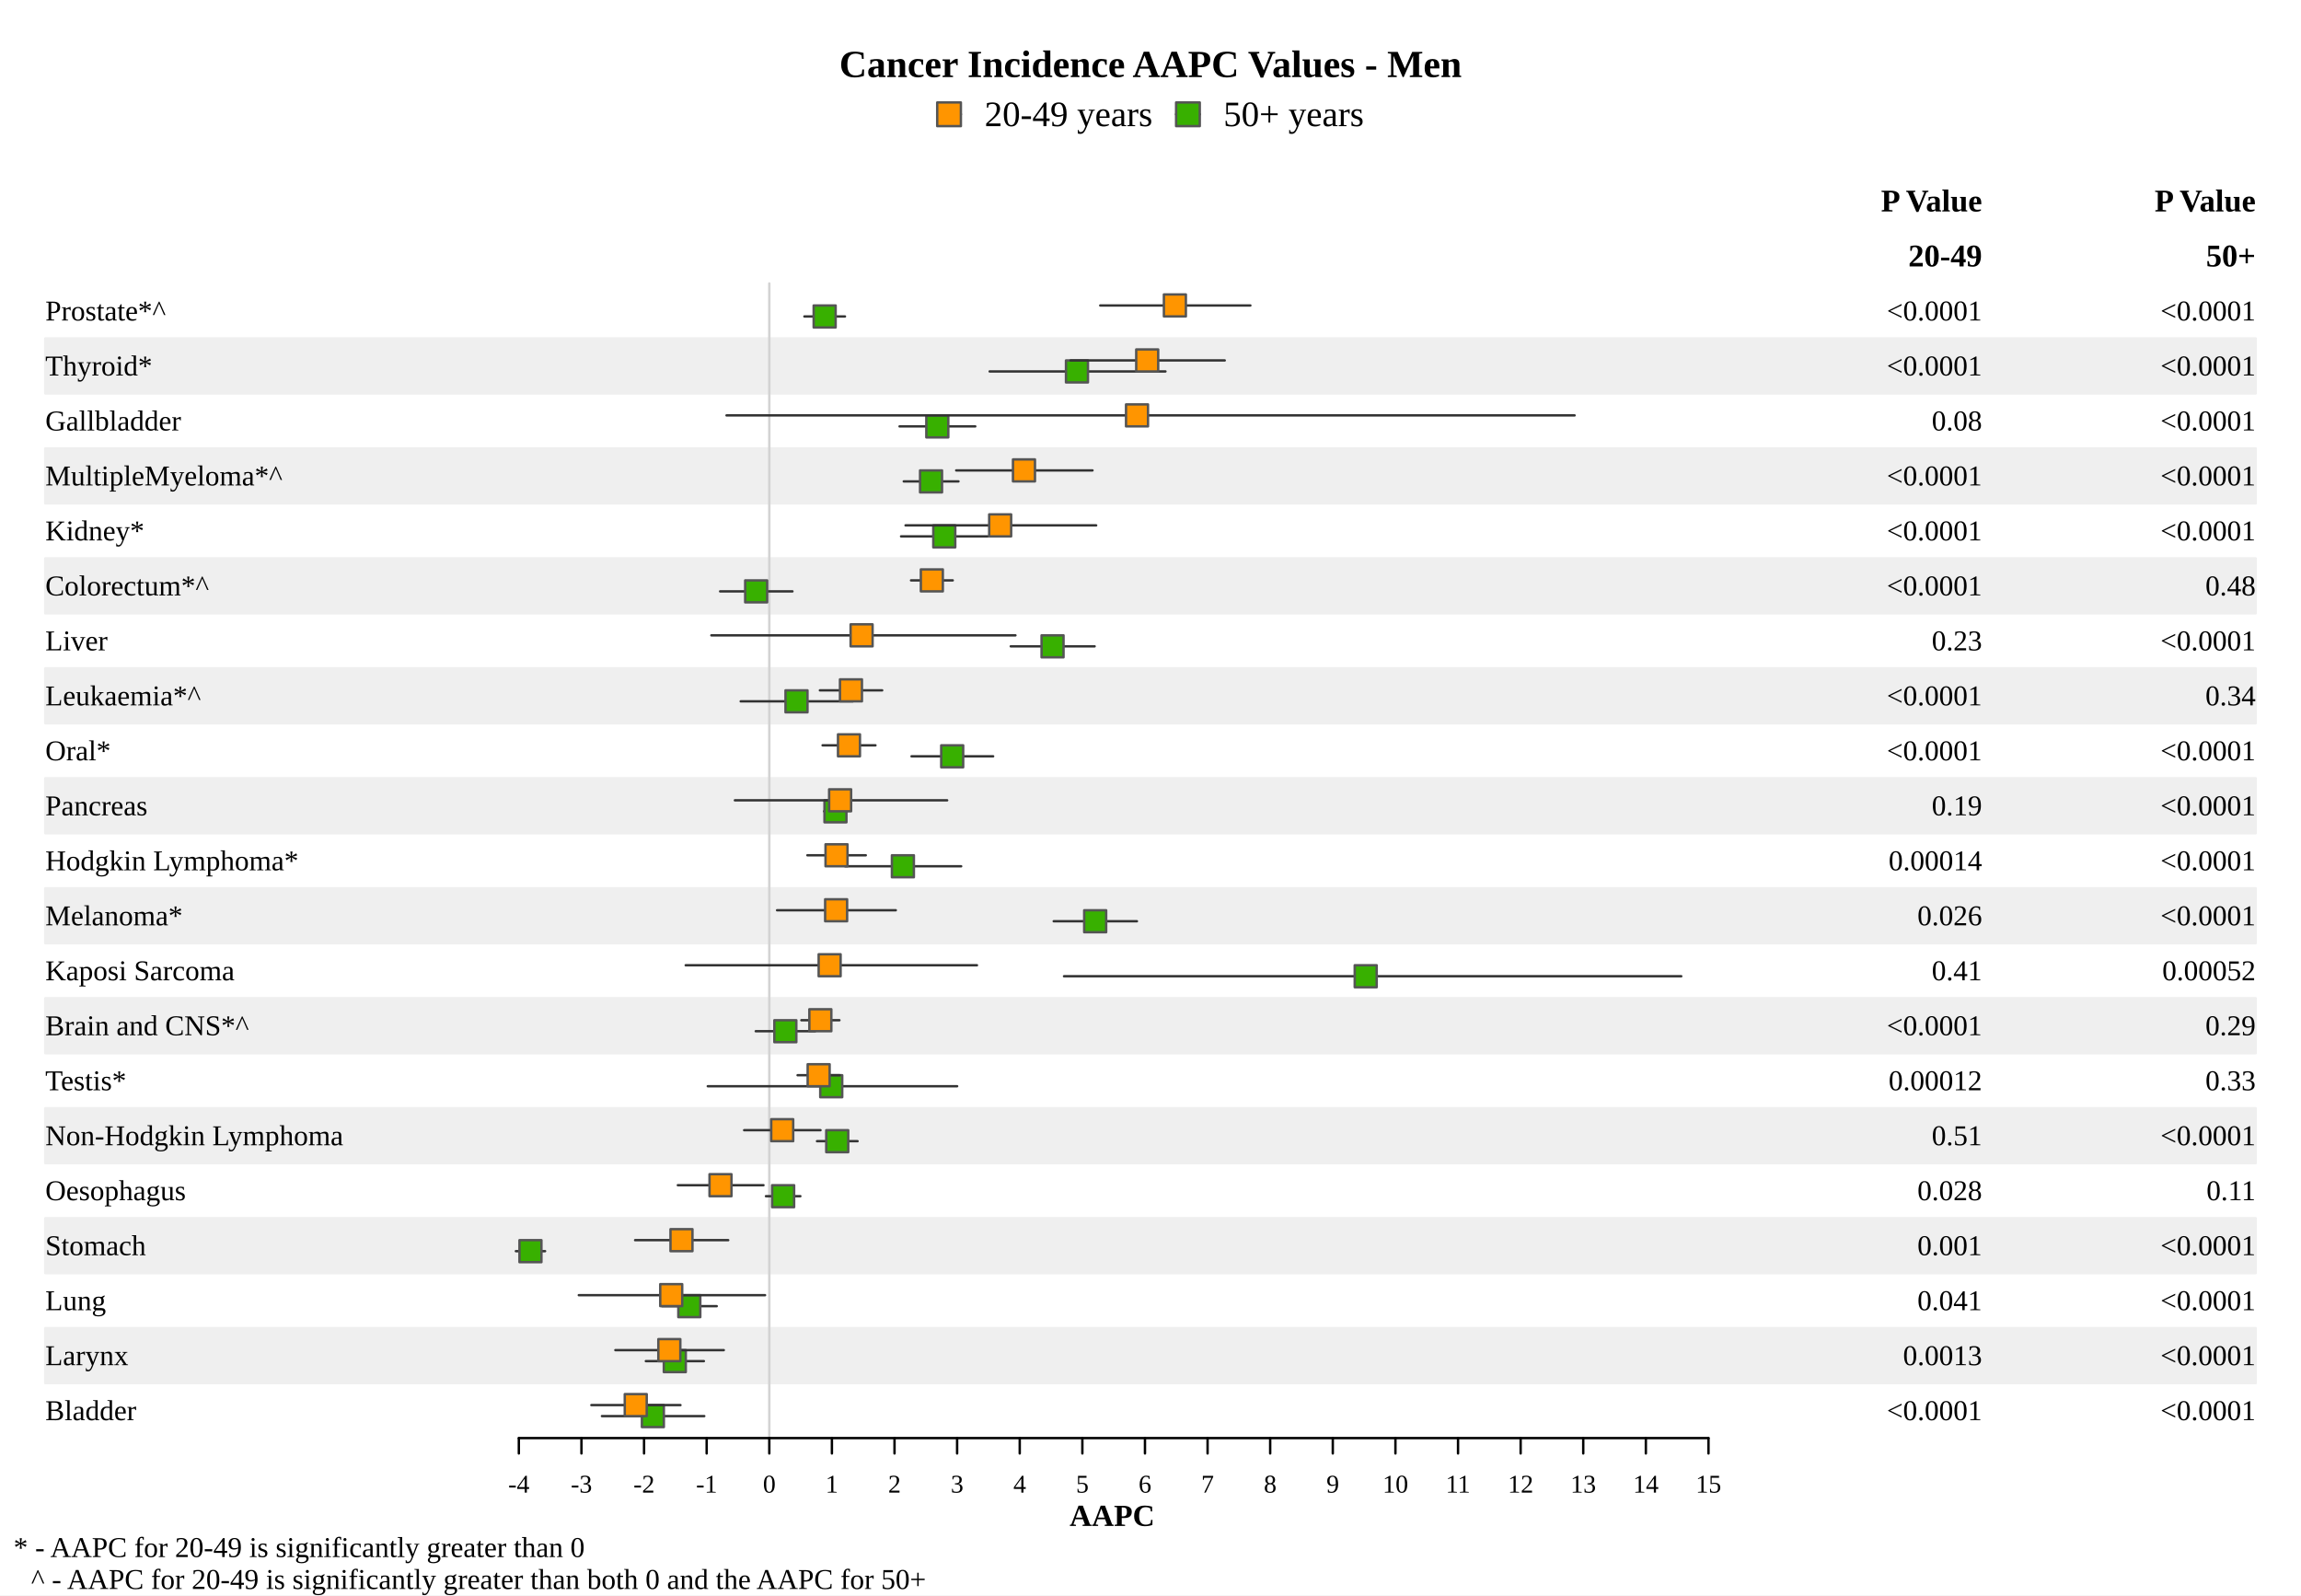
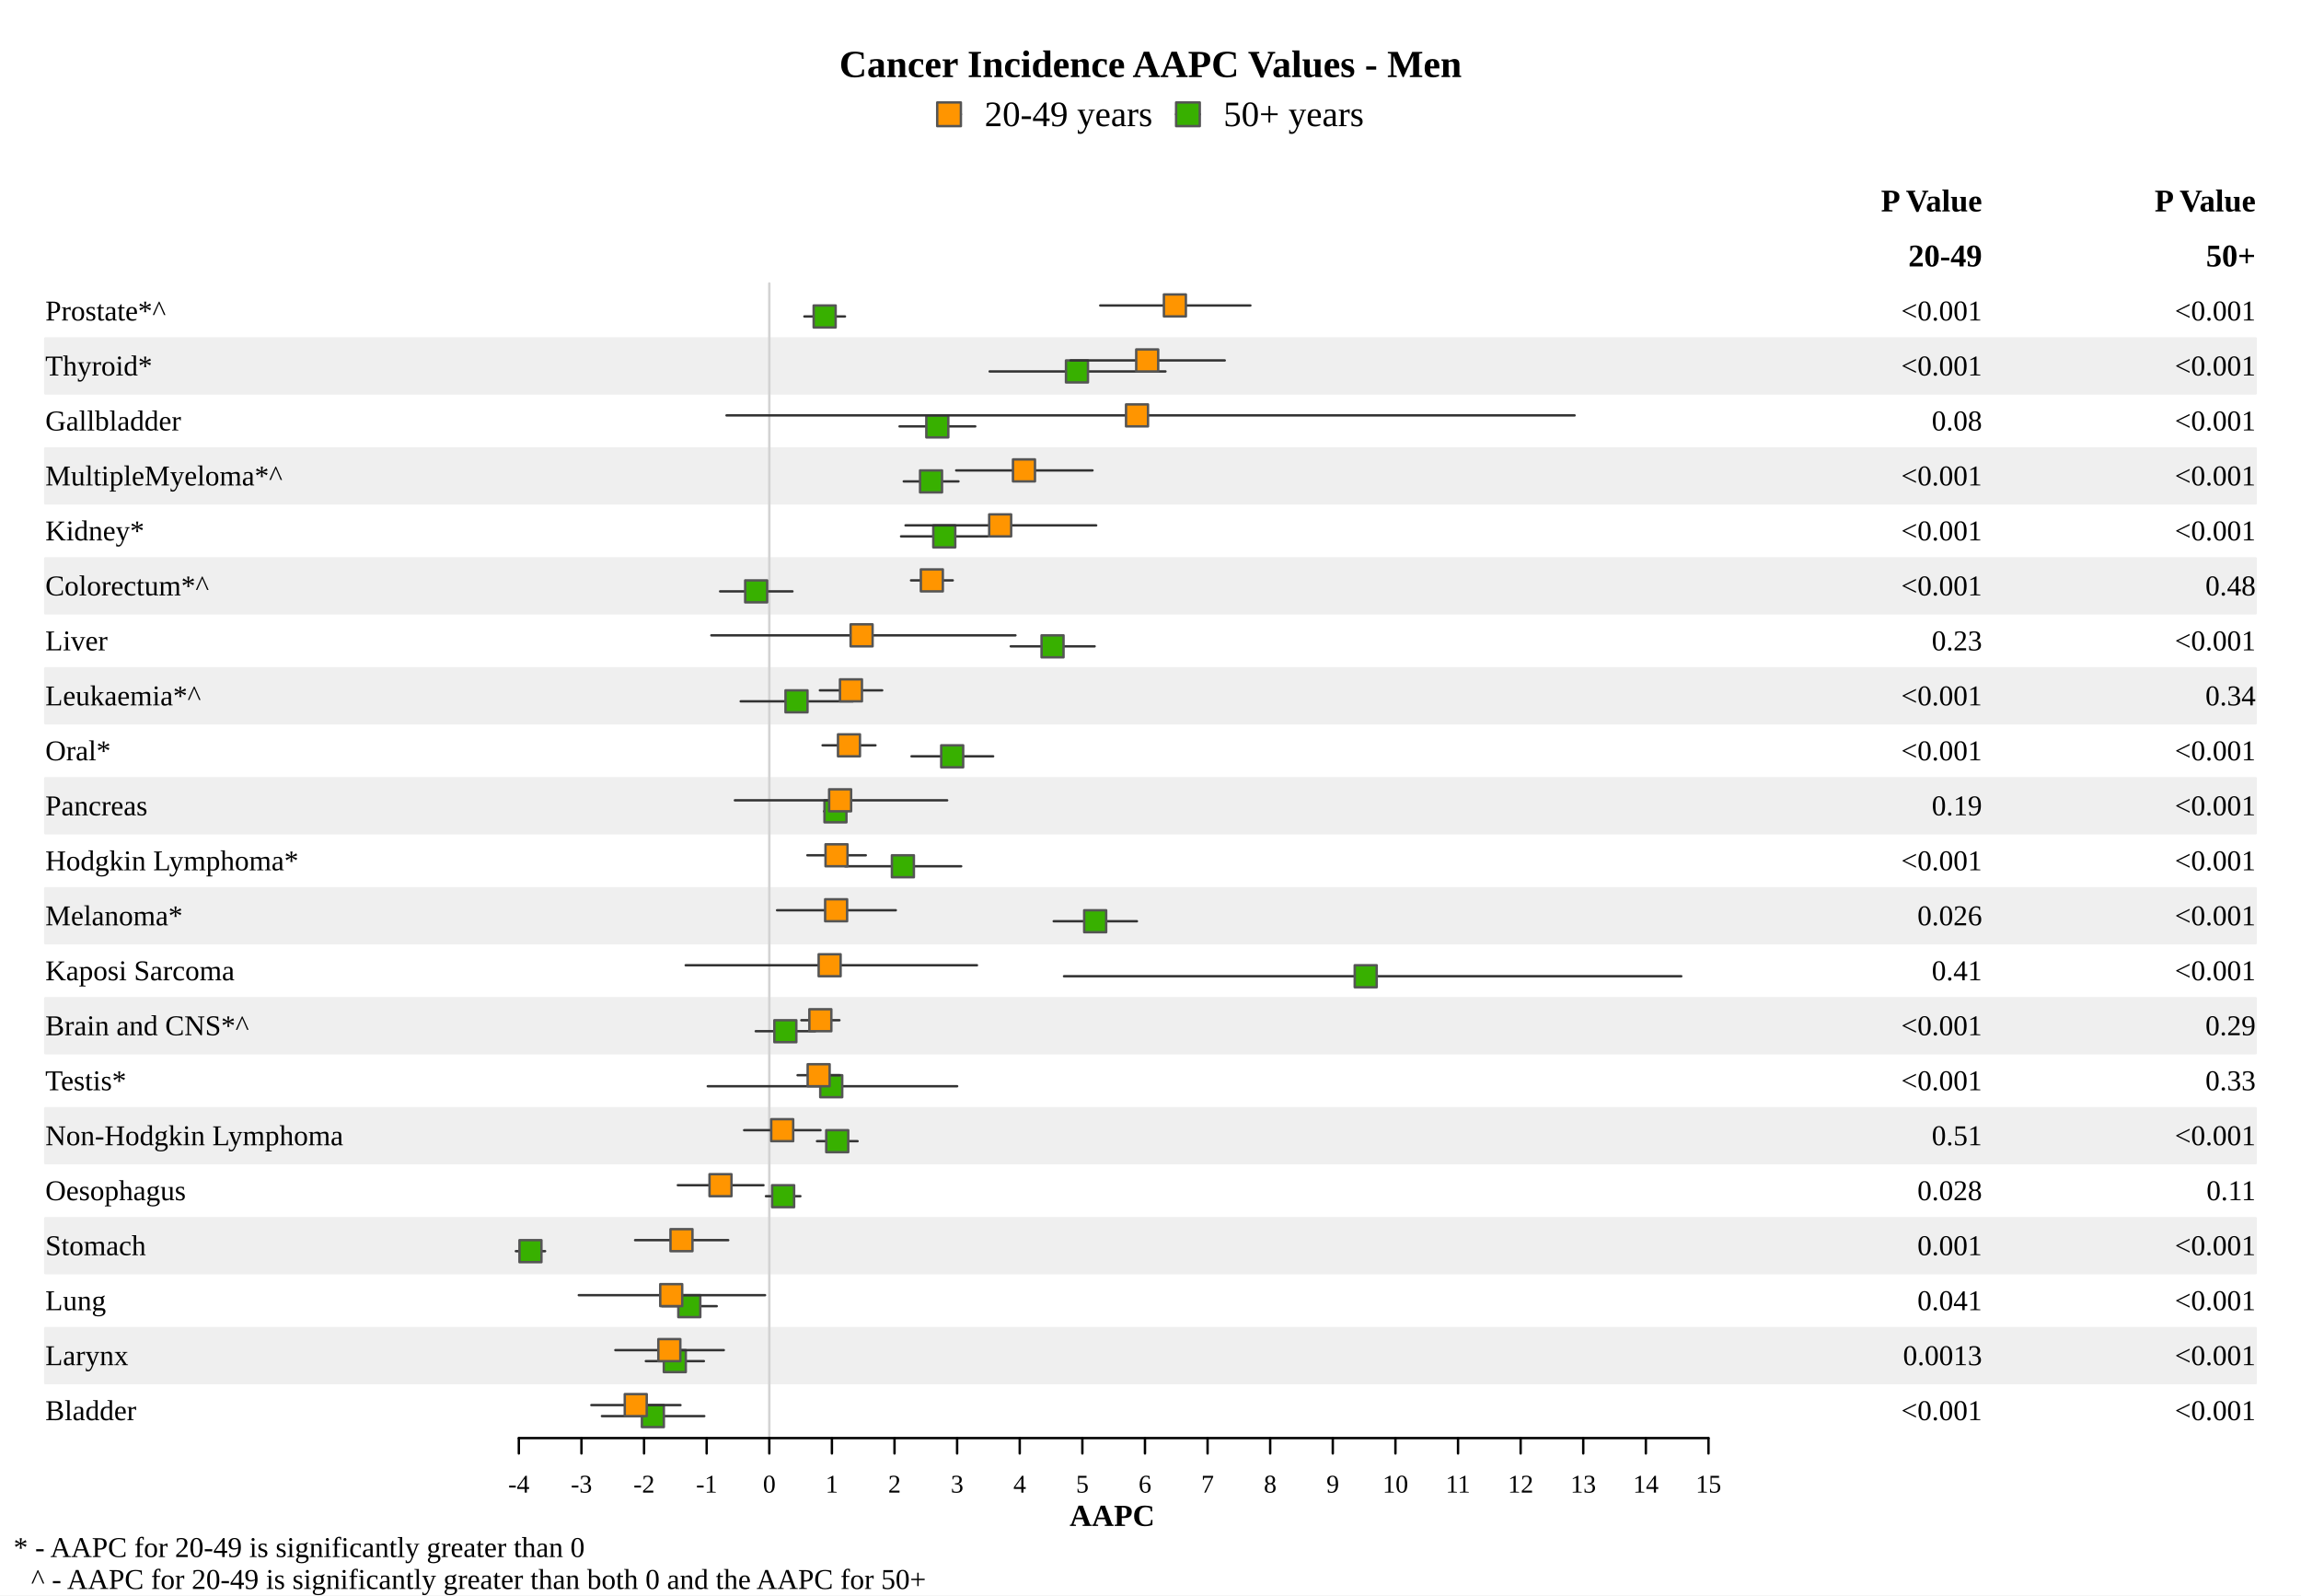
<svg xmlns="http://www.w3.org/2000/svg" class="svglite" width="720.00pt" height="499.20pt" viewBox="0 0 720.00 499.20">
  <defs>
    <style type="text/css">
    .svglite line, .svglite polyline, .svglite polygon, .svglite path, .svglite rect, .svglite circle {
      fill: none;
      stroke: #000000;
      stroke-linecap: round;
      stroke-linejoin: round;
      stroke-miterlimit: 10.00;
    }
    .svglite text {
      white-space: pre;
    }
  </style>
  </defs>
  <rect width="100%" height="100%" style="stroke: none; fill: #FFFFFF;" />
  <defs>
    <clipPath id="cpMC4wMHw3MjAuMDB8MC4wMHw0OTkuMjA=">
      <rect x="0.00" y="0.00" width="720.00" height="499.20" />
    </clipPath>
  </defs>
  <g clip-path="url(#cpMC4wMHw3MjAuMDB8MC4wMHw0OTkuMjA=)">
    <text x="360.00" y="24.11" text-anchor="middle" style="font-size: 12.00px; font-weight: bold; font-family: &quot;Times New Roman&quot;;" textLength="194.83px" lengthAdjust="spacingAndGlyphs">Cancer Incidence AAPC Values - Men</text>
    <polyline points="293.26,35.76 300.67,35.76 " style="stroke-width: 0.75; stroke: #333333;" />
    <rect x="293.26" y="32.06" width="7.41" height="7.41" style="stroke-width: 0.75; stroke: #555555; fill: #FF9500;" />
    <text x="308.08" y="39.47" style="font-size: 11.20px; font-family: &quot;Times New Roman&quot;;" textLength="52.52px" lengthAdjust="spacingAndGlyphs">20-49 years</text>
    <polyline points="368.01,35.76 375.42,35.76 " style="stroke-width: 0.75; stroke: #333333;" />
    <rect x="368.01" y="32.06" width="7.41" height="7.41" style="stroke-width: 0.75; stroke: #555555; fill: #38B000;" />
    <text x="382.83" y="39.47" style="font-size: 11.20px; font-family: &quot;Times New Roman&quot;;" textLength="43.91px" lengthAdjust="spacingAndGlyphs">50+ years</text>
    <rect x="14.17" y="105.90" width="691.65" height="17.20" style="stroke-width: 0.75; stroke: #EFEFEF; fill: #EFEFEF;" />
    <rect x="14.17" y="140.31" width="691.65" height="17.20" style="stroke-width: 0.75; stroke: #EFEFEF; fill: #EFEFEF;" />
    <rect x="14.17" y="174.72" width="691.65" height="17.20" style="stroke-width: 0.75; stroke: #EFEFEF; fill: #EFEFEF;" />
    <rect x="14.17" y="209.12" width="691.65" height="17.20" style="stroke-width: 0.75; stroke: #EFEFEF; fill: #EFEFEF;" />
    <rect x="14.17" y="243.53" width="691.65" height="17.20" style="stroke-width: 0.75; stroke: #EFEFEF; fill: #EFEFEF;" />
    <rect x="14.17" y="277.94" width="691.65" height="17.20" style="stroke-width: 0.75; stroke: #EFEFEF; fill: #EFEFEF;" />
    <rect x="14.17" y="312.35" width="691.65" height="17.20" style="stroke-width: 0.75; stroke: #EFEFEF; fill: #EFEFEF;" />
    <rect x="14.17" y="346.76" width="691.65" height="17.20" style="stroke-width: 0.75; stroke: #EFEFEF; fill: #EFEFEF;" />
    <rect x="14.17" y="381.17" width="691.65" height="17.20" style="stroke-width: 0.75; stroke: #EFEFEF; fill: #EFEFEF;" />
    <rect x="14.17" y="415.58" width="691.65" height="17.20" style="stroke-width: 0.75; stroke: #EFEFEF; fill: #EFEFEF;" />
    <text x="14.17" y="100.28" style="font-size: 9.00px; font-family: &quot;Times New Roman&quot;;" textLength="37.71px" lengthAdjust="spacingAndGlyphs">Prostate*^</text>
    <text x="14.17" y="117.48" style="font-size: 9.00px; font-family: &quot;Times New Roman&quot;;" textLength="33.49px" lengthAdjust="spacingAndGlyphs">Thyroid*</text>
    <text x="14.17" y="134.69" style="font-size: 9.00px; font-family: &quot;Times New Roman&quot;;" textLength="42.48px" lengthAdjust="spacingAndGlyphs">Gallbladder</text>
    <text x="14.17" y="151.89" style="font-size: 9.00px; font-family: &quot;Times New Roman&quot;;" textLength="74.20px" lengthAdjust="spacingAndGlyphs">MultipleMyeloma*^</text>
    <text x="14.17" y="169.09" style="font-size: 9.00px; font-family: &quot;Times New Roman&quot;;" textLength="31.00px" lengthAdjust="spacingAndGlyphs">Kidney*</text>
    <text x="14.17" y="186.30" style="font-size: 9.00px; font-family: &quot;Times New Roman&quot;;" textLength="51.21px" lengthAdjust="spacingAndGlyphs">Colorectum*^</text>
    <text x="14.17" y="203.50" style="font-size: 9.00px; font-family: &quot;Times New Roman&quot;;" textLength="19.49px" lengthAdjust="spacingAndGlyphs">Liver</text>
    <text x="14.17" y="220.71" style="font-size: 9.00px; font-family: &quot;Times New Roman&quot;;" textLength="48.71px" lengthAdjust="spacingAndGlyphs">Leukaemia*^</text>
    <text x="14.17" y="237.91" style="font-size: 9.00px; font-family: &quot;Times New Roman&quot;;" textLength="20.49px" lengthAdjust="spacingAndGlyphs">Oral*</text>
    <text x="14.17" y="255.12" style="font-size: 9.00px; font-family: &quot;Times New Roman&quot;;" textLength="31.98px" lengthAdjust="spacingAndGlyphs">Pancreas</text>
    <text x="14.17" y="272.32" style="font-size: 9.00px; font-family: &quot;Times New Roman&quot;;" textLength="79.25px" lengthAdjust="spacingAndGlyphs">Hodgkin Lymphoma*</text>
    <text x="14.17" y="289.53" style="font-size: 9.00px; font-family: &quot;Times New Roman&quot;;" textLength="42.98px" lengthAdjust="spacingAndGlyphs">Melanoma*</text>
    <text x="14.17" y="306.73" style="font-size: 9.00px; font-family: &quot;Times New Roman&quot;;" textLength="59.23px" lengthAdjust="spacingAndGlyphs">Kaposi Sarcoma</text>
    <text x="14.17" y="323.93" style="font-size: 9.00px; font-family: &quot;Times New Roman&quot;;" textLength="63.73px" lengthAdjust="spacingAndGlyphs">Brain and CNS*^</text>
    <text x="14.17" y="341.14" style="font-size: 9.00px; font-family: &quot;Times New Roman&quot;;" textLength="25.37px" lengthAdjust="spacingAndGlyphs">Testis*</text>
    <text x="14.17" y="358.34" style="font-size: 9.00px; font-family: &quot;Times New Roman&quot;;" textLength="93.25px" lengthAdjust="spacingAndGlyphs">Non-Hodgkin Lymphoma</text>
    <text x="14.17" y="375.55" style="font-size: 9.00px; font-family: &quot;Times New Roman&quot;;" textLength="43.99px" lengthAdjust="spacingAndGlyphs">Oesophagus</text>
    <text x="14.17" y="392.75" style="font-size: 9.00px; font-family: &quot;Times New Roman&quot;;" textLength="31.49px" lengthAdjust="spacingAndGlyphs">Stomach</text>
    <text x="14.17" y="409.96" style="font-size: 9.00px; font-family: &quot;Times New Roman&quot;;" textLength="19.00px" lengthAdjust="spacingAndGlyphs">Lung</text>
    <text x="14.17" y="427.16" style="font-size: 9.00px; font-family: &quot;Times New Roman&quot;;" textLength="25.99px" lengthAdjust="spacingAndGlyphs">Larynx</text>
    <text x="14.17" y="444.37" style="font-size: 9.00px; font-family: &quot;Times New Roman&quot;;" textLength="28.49px" lengthAdjust="spacingAndGlyphs">Bladder</text>
    <text x="620.21" y="66.16" text-anchor="end" style="font-size: 9.90px; font-weight: bold; font-family: &quot;Times New Roman&quot;;" textLength="31.62px" lengthAdjust="spacingAndGlyphs">P Value</text>
    <text x="620.21" y="83.37" text-anchor="end" style="font-size: 9.90px; font-weight: bold; font-family: &quot;Times New Roman&quot;;" textLength="23.08px" lengthAdjust="spacingAndGlyphs">20-49</text>
-     <text x="620.21" y="100.28" text-anchor="end" style="font-size: 9.00px; font-family: &quot;Times New Roman&quot;;" textLength="29.83px" lengthAdjust="spacingAndGlyphs">&lt;0.0001</text>
-     <text x="620.21" y="117.48" text-anchor="end" style="font-size: 9.00px; font-family: &quot;Times New Roman&quot;;" textLength="29.83px" lengthAdjust="spacingAndGlyphs">&lt;0.0001</text>
+     <text x="620.21" y="100.28" text-anchor="end" style="font-size: 9.00px; font-family: &quot;Times New Roman&quot;;" textLength="25.33px" lengthAdjust="spacingAndGlyphs">&lt;0.001</text>
+     <text x="620.21" y="117.48" text-anchor="end" style="font-size: 9.00px; font-family: &quot;Times New Roman&quot;;" textLength="25.33px" lengthAdjust="spacingAndGlyphs">&lt;0.001</text>
    <text x="620.21" y="134.69" text-anchor="end" style="font-size: 9.00px; font-family: &quot;Times New Roman&quot;;" textLength="15.75px" lengthAdjust="spacingAndGlyphs">0.08</text>
-     <text x="620.21" y="151.89" text-anchor="end" style="font-size: 9.00px; font-family: &quot;Times New Roman&quot;;" textLength="29.83px" lengthAdjust="spacingAndGlyphs">&lt;0.0001</text>
-     <text x="620.21" y="169.09" text-anchor="end" style="font-size: 9.00px; font-family: &quot;Times New Roman&quot;;" textLength="29.83px" lengthAdjust="spacingAndGlyphs">&lt;0.0001</text>
-     <text x="620.21" y="186.30" text-anchor="end" style="font-size: 9.00px; font-family: &quot;Times New Roman&quot;;" textLength="29.83px" lengthAdjust="spacingAndGlyphs">&lt;0.0001</text>
+     <text x="620.21" y="151.89" text-anchor="end" style="font-size: 9.00px; font-family: &quot;Times New Roman&quot;;" textLength="25.33px" lengthAdjust="spacingAndGlyphs">&lt;0.001</text>
+     <text x="620.21" y="169.09" text-anchor="end" style="font-size: 9.00px; font-family: &quot;Times New Roman&quot;;" textLength="25.33px" lengthAdjust="spacingAndGlyphs">&lt;0.001</text>
+     <text x="620.21" y="186.30" text-anchor="end" style="font-size: 9.00px; font-family: &quot;Times New Roman&quot;;" textLength="25.33px" lengthAdjust="spacingAndGlyphs">&lt;0.001</text>
    <text x="620.21" y="203.50" text-anchor="end" style="font-size: 9.00px; font-family: &quot;Times New Roman&quot;;" textLength="15.75px" lengthAdjust="spacingAndGlyphs">0.23</text>
-     <text x="620.21" y="220.71" text-anchor="end" style="font-size: 9.00px; font-family: &quot;Times New Roman&quot;;" textLength="29.83px" lengthAdjust="spacingAndGlyphs">&lt;0.0001</text>
-     <text x="620.21" y="237.91" text-anchor="end" style="font-size: 9.00px; font-family: &quot;Times New Roman&quot;;" textLength="29.83px" lengthAdjust="spacingAndGlyphs">&lt;0.0001</text>
+     <text x="620.21" y="220.71" text-anchor="end" style="font-size: 9.00px; font-family: &quot;Times New Roman&quot;;" textLength="25.33px" lengthAdjust="spacingAndGlyphs">&lt;0.001</text>
+     <text x="620.21" y="237.91" text-anchor="end" style="font-size: 9.00px; font-family: &quot;Times New Roman&quot;;" textLength="25.33px" lengthAdjust="spacingAndGlyphs">&lt;0.001</text>
    <text x="620.21" y="255.12" text-anchor="end" style="font-size: 9.00px; font-family: &quot;Times New Roman&quot;;" textLength="15.75px" lengthAdjust="spacingAndGlyphs">0.19</text>
-     <text x="620.21" y="272.32" text-anchor="end" style="font-size: 9.00px; font-family: &quot;Times New Roman&quot;;" textLength="29.25px" lengthAdjust="spacingAndGlyphs">0.00014</text>
+     <text x="620.21" y="272.32" text-anchor="end" style="font-size: 9.00px; font-family: &quot;Times New Roman&quot;;" textLength="25.33px" lengthAdjust="spacingAndGlyphs">&lt;0.001</text>
    <text x="620.21" y="289.53" text-anchor="end" style="font-size: 9.00px; font-family: &quot;Times New Roman&quot;;" textLength="20.25px" lengthAdjust="spacingAndGlyphs">0.026</text>
    <text x="620.21" y="306.73" text-anchor="end" style="font-size: 9.00px; font-family: &quot;Times New Roman&quot;;" textLength="15.75px" lengthAdjust="spacingAndGlyphs">0.41</text>
-     <text x="620.21" y="323.93" text-anchor="end" style="font-size: 9.00px; font-family: &quot;Times New Roman&quot;;" textLength="29.83px" lengthAdjust="spacingAndGlyphs">&lt;0.0001</text>
-     <text x="620.21" y="341.14" text-anchor="end" style="font-size: 9.00px; font-family: &quot;Times New Roman&quot;;" textLength="29.25px" lengthAdjust="spacingAndGlyphs">0.00012</text>
+     <text x="620.21" y="323.93" text-anchor="end" style="font-size: 9.00px; font-family: &quot;Times New Roman&quot;;" textLength="25.33px" lengthAdjust="spacingAndGlyphs">&lt;0.001</text>
+     <text x="620.21" y="341.14" text-anchor="end" style="font-size: 9.00px; font-family: &quot;Times New Roman&quot;;" textLength="25.33px" lengthAdjust="spacingAndGlyphs">&lt;0.001</text>
    <text x="620.21" y="358.34" text-anchor="end" style="font-size: 9.00px; font-family: &quot;Times New Roman&quot;;" textLength="15.75px" lengthAdjust="spacingAndGlyphs">0.51</text>
    <text x="620.21" y="375.55" text-anchor="end" style="font-size: 9.00px; font-family: &quot;Times New Roman&quot;;" textLength="20.25px" lengthAdjust="spacingAndGlyphs">0.028</text>
    <text x="620.21" y="392.75" text-anchor="end" style="font-size: 9.00px; font-family: &quot;Times New Roman&quot;;" textLength="20.25px" lengthAdjust="spacingAndGlyphs">0.001</text>
    <text x="620.21" y="409.96" text-anchor="end" style="font-size: 9.00px; font-family: &quot;Times New Roman&quot;;" textLength="20.25px" lengthAdjust="spacingAndGlyphs">0.041</text>
    <text x="620.21" y="427.16" text-anchor="end" style="font-size: 9.00px; font-family: &quot;Times New Roman&quot;;" textLength="24.75px" lengthAdjust="spacingAndGlyphs">0.0013</text>
-     <text x="620.21" y="444.37" text-anchor="end" style="font-size: 9.00px; font-family: &quot;Times New Roman&quot;;" textLength="29.83px" lengthAdjust="spacingAndGlyphs">&lt;0.0001</text>
+     <text x="620.21" y="444.37" text-anchor="end" style="font-size: 9.00px; font-family: &quot;Times New Roman&quot;;" textLength="25.33px" lengthAdjust="spacingAndGlyphs">&lt;0.001</text>
    <text x="705.83" y="66.16" text-anchor="end" style="font-size: 9.90px; font-weight: bold; font-family: &quot;Times New Roman&quot;;" textLength="31.62px" lengthAdjust="spacingAndGlyphs">P Value</text>
    <text x="705.83" y="83.37" text-anchor="end" style="font-size: 9.90px; font-weight: bold; font-family: &quot;Times New Roman&quot;;" textLength="15.53px" lengthAdjust="spacingAndGlyphs">50+</text>
-     <text x="705.83" y="100.28" text-anchor="end" style="font-size: 9.00px; font-family: &quot;Times New Roman&quot;;" textLength="29.83px" lengthAdjust="spacingAndGlyphs">&lt;0.0001</text>
-     <text x="705.83" y="117.48" text-anchor="end" style="font-size: 9.00px; font-family: &quot;Times New Roman&quot;;" textLength="29.83px" lengthAdjust="spacingAndGlyphs">&lt;0.0001</text>
-     <text x="705.83" y="134.69" text-anchor="end" style="font-size: 9.00px; font-family: &quot;Times New Roman&quot;;" textLength="29.83px" lengthAdjust="spacingAndGlyphs">&lt;0.0001</text>
-     <text x="705.83" y="151.89" text-anchor="end" style="font-size: 9.00px; font-family: &quot;Times New Roman&quot;;" textLength="29.83px" lengthAdjust="spacingAndGlyphs">&lt;0.0001</text>
-     <text x="705.83" y="169.09" text-anchor="end" style="font-size: 9.00px; font-family: &quot;Times New Roman&quot;;" textLength="29.83px" lengthAdjust="spacingAndGlyphs">&lt;0.0001</text>
+     <text x="705.83" y="100.28" text-anchor="end" style="font-size: 9.00px; font-family: &quot;Times New Roman&quot;;" textLength="25.33px" lengthAdjust="spacingAndGlyphs">&lt;0.001</text>
+     <text x="705.83" y="117.48" text-anchor="end" style="font-size: 9.00px; font-family: &quot;Times New Roman&quot;;" textLength="25.33px" lengthAdjust="spacingAndGlyphs">&lt;0.001</text>
+     <text x="705.83" y="134.69" text-anchor="end" style="font-size: 9.00px; font-family: &quot;Times New Roman&quot;;" textLength="25.33px" lengthAdjust="spacingAndGlyphs">&lt;0.001</text>
+     <text x="705.83" y="151.89" text-anchor="end" style="font-size: 9.00px; font-family: &quot;Times New Roman&quot;;" textLength="25.33px" lengthAdjust="spacingAndGlyphs">&lt;0.001</text>
+     <text x="705.83" y="169.09" text-anchor="end" style="font-size: 9.00px; font-family: &quot;Times New Roman&quot;;" textLength="25.33px" lengthAdjust="spacingAndGlyphs">&lt;0.001</text>
    <text x="705.83" y="186.30" text-anchor="end" style="font-size: 9.00px; font-family: &quot;Times New Roman&quot;;" textLength="15.75px" lengthAdjust="spacingAndGlyphs">0.48</text>
-     <text x="705.83" y="203.50" text-anchor="end" style="font-size: 9.00px; font-family: &quot;Times New Roman&quot;;" textLength="29.83px" lengthAdjust="spacingAndGlyphs">&lt;0.0001</text>
+     <text x="705.83" y="203.50" text-anchor="end" style="font-size: 9.00px; font-family: &quot;Times New Roman&quot;;" textLength="25.33px" lengthAdjust="spacingAndGlyphs">&lt;0.001</text>
    <text x="705.83" y="220.71" text-anchor="end" style="font-size: 9.00px; font-family: &quot;Times New Roman&quot;;" textLength="15.75px" lengthAdjust="spacingAndGlyphs">0.34</text>
-     <text x="705.83" y="237.91" text-anchor="end" style="font-size: 9.00px; font-family: &quot;Times New Roman&quot;;" textLength="29.83px" lengthAdjust="spacingAndGlyphs">&lt;0.0001</text>
-     <text x="705.83" y="255.12" text-anchor="end" style="font-size: 9.00px; font-family: &quot;Times New Roman&quot;;" textLength="29.83px" lengthAdjust="spacingAndGlyphs">&lt;0.0001</text>
-     <text x="705.83" y="272.32" text-anchor="end" style="font-size: 9.00px; font-family: &quot;Times New Roman&quot;;" textLength="29.83px" lengthAdjust="spacingAndGlyphs">&lt;0.0001</text>
-     <text x="705.83" y="289.53" text-anchor="end" style="font-size: 9.00px; font-family: &quot;Times New Roman&quot;;" textLength="29.83px" lengthAdjust="spacingAndGlyphs">&lt;0.0001</text>
-     <text x="705.83" y="306.73" text-anchor="end" style="font-size: 9.00px; font-family: &quot;Times New Roman&quot;;" textLength="29.25px" lengthAdjust="spacingAndGlyphs">0.00052</text>
+     <text x="705.83" y="237.91" text-anchor="end" style="font-size: 9.00px; font-family: &quot;Times New Roman&quot;;" textLength="25.33px" lengthAdjust="spacingAndGlyphs">&lt;0.001</text>
+     <text x="705.83" y="255.12" text-anchor="end" style="font-size: 9.00px; font-family: &quot;Times New Roman&quot;;" textLength="25.33px" lengthAdjust="spacingAndGlyphs">&lt;0.001</text>
+     <text x="705.83" y="272.32" text-anchor="end" style="font-size: 9.00px; font-family: &quot;Times New Roman&quot;;" textLength="25.33px" lengthAdjust="spacingAndGlyphs">&lt;0.001</text>
+     <text x="705.83" y="289.53" text-anchor="end" style="font-size: 9.00px; font-family: &quot;Times New Roman&quot;;" textLength="25.33px" lengthAdjust="spacingAndGlyphs">&lt;0.001</text>
+     <text x="705.83" y="306.73" text-anchor="end" style="font-size: 9.00px; font-family: &quot;Times New Roman&quot;;" textLength="25.33px" lengthAdjust="spacingAndGlyphs">&lt;0.001</text>
    <text x="705.83" y="323.93" text-anchor="end" style="font-size: 9.00px; font-family: &quot;Times New Roman&quot;;" textLength="15.75px" lengthAdjust="spacingAndGlyphs">0.29</text>
    <text x="705.83" y="341.14" text-anchor="end" style="font-size: 9.00px; font-family: &quot;Times New Roman&quot;;" textLength="15.75px" lengthAdjust="spacingAndGlyphs">0.33</text>
-     <text x="705.83" y="358.34" text-anchor="end" style="font-size: 9.00px; font-family: &quot;Times New Roman&quot;;" textLength="29.83px" lengthAdjust="spacingAndGlyphs">&lt;0.0001</text>
+     <text x="705.83" y="358.34" text-anchor="end" style="font-size: 9.00px; font-family: &quot;Times New Roman&quot;;" textLength="25.33px" lengthAdjust="spacingAndGlyphs">&lt;0.001</text>
    <text x="705.83" y="375.55" text-anchor="end" style="font-size: 9.00px; font-family: &quot;Times New Roman&quot;;" textLength="15.42px" lengthAdjust="spacingAndGlyphs">0.11</text>
-     <text x="705.83" y="392.75" text-anchor="end" style="font-size: 9.00px; font-family: &quot;Times New Roman&quot;;" textLength="29.83px" lengthAdjust="spacingAndGlyphs">&lt;0.0001</text>
-     <text x="705.83" y="409.96" text-anchor="end" style="font-size: 9.00px; font-family: &quot;Times New Roman&quot;;" textLength="29.83px" lengthAdjust="spacingAndGlyphs">&lt;0.0001</text>
-     <text x="705.83" y="427.16" text-anchor="end" style="font-size: 9.00px; font-family: &quot;Times New Roman&quot;;" textLength="29.83px" lengthAdjust="spacingAndGlyphs">&lt;0.0001</text>
-     <text x="705.83" y="444.37" text-anchor="end" style="font-size: 9.00px; font-family: &quot;Times New Roman&quot;;" textLength="29.83px" lengthAdjust="spacingAndGlyphs">&lt;0.0001</text>
+     <text x="705.83" y="392.75" text-anchor="end" style="font-size: 9.00px; font-family: &quot;Times New Roman&quot;;" textLength="25.33px" lengthAdjust="spacingAndGlyphs">&lt;0.001</text>
+     <text x="705.83" y="409.96" text-anchor="end" style="font-size: 9.00px; font-family: &quot;Times New Roman&quot;;" textLength="25.33px" lengthAdjust="spacingAndGlyphs">&lt;0.001</text>
+     <text x="705.83" y="427.16" text-anchor="end" style="font-size: 9.00px; font-family: &quot;Times New Roman&quot;;" textLength="25.33px" lengthAdjust="spacingAndGlyphs">&lt;0.001</text>
+     <text x="705.83" y="444.37" text-anchor="end" style="font-size: 9.00px; font-family: &quot;Times New Roman&quot;;" textLength="25.33px" lengthAdjust="spacingAndGlyphs">&lt;0.001</text>
    <polyline points="240.72,449.99 240.72,88.69 " style="stroke-width: 0.75; stroke: #D3D3D3;" />
    <polyline points="162.35,449.99 534.60,449.99 " style="stroke-width: 0.75;" />
    <line x1="162.35" y1="449.99" x2="162.35" y2="454.79" style="stroke-width: 0.75;" />
    <line x1="181.94" y1="449.99" x2="181.94" y2="454.79" style="stroke-width: 0.75;" />
    <line x1="201.53" y1="449.99" x2="201.53" y2="454.79" style="stroke-width: 0.75;" />
    <line x1="221.12" y1="449.99" x2="221.12" y2="454.79" style="stroke-width: 0.75;" />
    <line x1="240.72" y1="449.99" x2="240.72" y2="454.79" style="stroke-width: 0.75;" />
    <line x1="260.31" y1="449.99" x2="260.31" y2="454.79" style="stroke-width: 0.75;" />
    <line x1="279.90" y1="449.99" x2="279.90" y2="454.79" style="stroke-width: 0.75;" />
    <line x1="299.49" y1="449.99" x2="299.49" y2="454.79" style="stroke-width: 0.75;" />
    <line x1="319.08" y1="449.99" x2="319.08" y2="454.79" style="stroke-width: 0.75;" />
    <line x1="338.68" y1="449.99" x2="338.68" y2="454.79" style="stroke-width: 0.75;" />
    <line x1="358.27" y1="449.99" x2="358.27" y2="454.79" style="stroke-width: 0.75;" />
    <line x1="377.86" y1="449.99" x2="377.86" y2="454.79" style="stroke-width: 0.75;" />
    <line x1="397.45" y1="449.99" x2="397.45" y2="454.79" style="stroke-width: 0.75;" />
    <line x1="417.04" y1="449.99" x2="417.04" y2="454.79" style="stroke-width: 0.75;" />
    <line x1="436.64" y1="449.99" x2="436.64" y2="454.79" style="stroke-width: 0.75;" />
    <line x1="456.23" y1="449.99" x2="456.23" y2="454.79" style="stroke-width: 0.75;" />
    <line x1="475.82" y1="449.99" x2="475.82" y2="454.79" style="stroke-width: 0.75;" />
    <line x1="495.41" y1="449.99" x2="495.41" y2="454.79" style="stroke-width: 0.75;" />
    <line x1="515.00" y1="449.99" x2="515.00" y2="454.79" style="stroke-width: 0.75;" />
    <line x1="534.60" y1="449.99" x2="534.60" y2="454.79" style="stroke-width: 0.75;" />
    <text x="162.35" y="467.04" text-anchor="middle" style="font-size: 8.00px; font-family: &quot;Times New Roman&quot;;" textLength="6.67px" lengthAdjust="spacingAndGlyphs">-4</text>
    <text x="181.94" y="467.04" text-anchor="middle" style="font-size: 8.00px; font-family: &quot;Times New Roman&quot;;" textLength="6.67px" lengthAdjust="spacingAndGlyphs">-3</text>
    <text x="201.53" y="467.04" text-anchor="middle" style="font-size: 8.00px; font-family: &quot;Times New Roman&quot;;" textLength="6.67px" lengthAdjust="spacingAndGlyphs">-2</text>
    <text x="221.12" y="467.04" text-anchor="middle" style="font-size: 8.00px; font-family: &quot;Times New Roman&quot;;" textLength="6.67px" lengthAdjust="spacingAndGlyphs">-1</text>
    <text x="240.72" y="467.04" text-anchor="middle" style="font-size: 8.00px; font-family: &quot;Times New Roman&quot;;" textLength="4.00px" lengthAdjust="spacingAndGlyphs">0</text>
    <text x="260.31" y="467.04" text-anchor="middle" style="font-size: 8.00px; font-family: &quot;Times New Roman&quot;;" textLength="4.00px" lengthAdjust="spacingAndGlyphs">1</text>
    <text x="279.90" y="467.04" text-anchor="middle" style="font-size: 8.00px; font-family: &quot;Times New Roman&quot;;" textLength="4.00px" lengthAdjust="spacingAndGlyphs">2</text>
    <text x="299.49" y="467.04" text-anchor="middle" style="font-size: 8.00px; font-family: &quot;Times New Roman&quot;;" textLength="4.00px" lengthAdjust="spacingAndGlyphs">3</text>
    <text x="319.08" y="467.04" text-anchor="middle" style="font-size: 8.00px; font-family: &quot;Times New Roman&quot;;" textLength="4.00px" lengthAdjust="spacingAndGlyphs">4</text>
    <text x="338.68" y="467.04" text-anchor="middle" style="font-size: 8.00px; font-family: &quot;Times New Roman&quot;;" textLength="4.00px" lengthAdjust="spacingAndGlyphs">5</text>
    <text x="358.27" y="467.04" text-anchor="middle" style="font-size: 8.00px; font-family: &quot;Times New Roman&quot;;" textLength="4.00px" lengthAdjust="spacingAndGlyphs">6</text>
    <text x="377.86" y="467.04" text-anchor="middle" style="font-size: 8.00px; font-family: &quot;Times New Roman&quot;;" textLength="4.00px" lengthAdjust="spacingAndGlyphs">7</text>
    <text x="397.45" y="467.04" text-anchor="middle" style="font-size: 8.00px; font-family: &quot;Times New Roman&quot;;" textLength="4.00px" lengthAdjust="spacingAndGlyphs">8</text>
    <text x="417.04" y="467.04" text-anchor="middle" style="font-size: 8.00px; font-family: &quot;Times New Roman&quot;;" textLength="4.00px" lengthAdjust="spacingAndGlyphs">9</text>
    <text x="436.64" y="467.04" text-anchor="middle" style="font-size: 8.00px; font-family: &quot;Times New Roman&quot;;" textLength="8.01px" lengthAdjust="spacingAndGlyphs">10</text>
    <text x="456.23" y="467.04" text-anchor="middle" style="font-size: 8.00px; font-family: &quot;Times New Roman&quot;;" textLength="7.71px" lengthAdjust="spacingAndGlyphs">11</text>
    <text x="475.82" y="467.04" text-anchor="middle" style="font-size: 8.00px; font-family: &quot;Times New Roman&quot;;" textLength="8.01px" lengthAdjust="spacingAndGlyphs">12</text>
    <text x="495.41" y="467.04" text-anchor="middle" style="font-size: 8.00px; font-family: &quot;Times New Roman&quot;;" textLength="8.01px" lengthAdjust="spacingAndGlyphs">13</text>
    <text x="515.00" y="467.04" text-anchor="middle" style="font-size: 8.00px; font-family: &quot;Times New Roman&quot;;" textLength="8.01px" lengthAdjust="spacingAndGlyphs">14</text>
    <text x="534.60" y="467.04" text-anchor="middle" style="font-size: 8.00px; font-family: &quot;Times New Roman&quot;;" textLength="8.01px" lengthAdjust="spacingAndGlyphs">15</text>
    <text x="348.01" y="477.46" text-anchor="middle" style="font-size: 9.60px; font-weight: bold; font-family: &quot;Times New Roman&quot;;" textLength="26.64px" lengthAdjust="spacingAndGlyphs">AAPC</text>
    <polyline points="251.70,99.02 264.40,99.02 " style="stroke-width: 0.75; stroke: #333333;" />
    <rect x="254.60" y="95.58" width="6.88" height="6.88" style="stroke-width: 0.75; stroke: #555555; fill: #38B000;" />
    <polyline points="344.27,95.58 391.25,95.58 " style="stroke-width: 0.75; stroke: #333333;" />
    <rect x="364.19" y="92.13" width="6.88" height="6.88" style="stroke-width: 0.75; stroke: #555555; fill: #FF9500;" />
    <polyline points="309.67,116.22 364.68,116.22 " style="stroke-width: 0.75; stroke: #333333;" />
    <rect x="333.55" y="112.78" width="6.88" height="6.88" style="stroke-width: 0.75; stroke: #555555; fill: #38B000;" />
    <polyline points="334.99,112.78 383.23,112.78 " style="stroke-width: 0.75; stroke: #333333;" />
    <rect x="355.53" y="109.34" width="6.88" height="6.88" style="stroke-width: 0.75; stroke: #555555; fill: #FF9500;" />
    <polyline points="281.48,133.42 305.17,133.42 " style="stroke-width: 0.75; stroke: #333333;" />
    <rect x="289.85" y="129.98" width="6.88" height="6.88" style="stroke-width: 0.75; stroke: #555555; fill: #38B000;" />
    <polyline points="227.33,129.98 492.70,129.98 " style="stroke-width: 0.75; stroke: #333333;" />
    <rect x="352.34" y="126.54" width="6.88" height="6.88" style="stroke-width: 0.75; stroke: #555555; fill: #FF9500;" />
    <polyline points="282.79,150.63 299.91,150.63 " style="stroke-width: 0.75; stroke: #333333;" />
    <rect x="287.89" y="147.19" width="6.88" height="6.88" style="stroke-width: 0.75; stroke: #555555; fill: #38B000;" />
    <polyline points="299.20,147.19 341.85,147.19 " style="stroke-width: 0.75; stroke: #333333;" />
    <rect x="316.97" y="143.75" width="6.88" height="6.88" style="stroke-width: 0.75; stroke: #555555; fill: #FF9500;" />
    <polyline points="281.95,167.83 309.09,167.83 " style="stroke-width: 0.75; stroke: #333333;" />
    <rect x="292.03" y="164.39" width="6.88" height="6.88" style="stroke-width: 0.75; stroke: #555555; fill: #38B000;" />
    <polyline points="283.35,164.39 343.00,164.39 " style="stroke-width: 0.75; stroke: #333333;" />
    <rect x="309.52" y="160.95" width="6.88" height="6.88" style="stroke-width: 0.75; stroke: #555555; fill: #FF9500;" />
    <polyline points="225.33,185.04 247.96,185.04 " style="stroke-width: 0.75; stroke: #333333;" />
    <rect x="233.17" y="181.60" width="6.88" height="6.88" style="stroke-width: 0.75; stroke: #555555; fill: #38B000;" />
    <polyline points="285.07,181.60 298.12,181.60 " style="stroke-width: 0.75; stroke: #333333;" />
    <rect x="288.14" y="178.16" width="6.88" height="6.88" style="stroke-width: 0.75; stroke: #555555; fill: #FF9500;" />
    <polyline points="316.27,202.24 342.52,202.24 " style="stroke-width: 0.75; stroke: #333333;" />
    <rect x="325.91" y="198.80" width="6.88" height="6.88" style="stroke-width: 0.75; stroke: #555555; fill: #38B000;" />
    <polyline points="222.59,198.80 317.74,198.80 " style="stroke-width: 0.75; stroke: #333333;" />
    <rect x="266.16" y="195.36" width="6.88" height="6.88" style="stroke-width: 0.75; stroke: #555555; fill: #FF9500;" />
    <polyline points="231.77,219.45 266.85,219.45 " style="stroke-width: 0.75; stroke: #333333;" />
    <rect x="245.79" y="216.01" width="6.88" height="6.88" style="stroke-width: 0.75; stroke: #555555; fill: #38B000;" />
    <polyline points="256.55,216.01 276.04,216.01 " style="stroke-width: 0.75; stroke: #333333;" />
    <rect x="262.83" y="212.57" width="6.88" height="6.88" style="stroke-width: 0.75; stroke: #555555; fill: #FF9500;" />
    <polyline points="285.22,236.65 310.76,236.65 " style="stroke-width: 0.75; stroke: #333333;" />
    <rect x="294.51" y="233.21" width="6.88" height="6.88" style="stroke-width: 0.75; stroke: #555555; fill: #38B000;" />
    <polyline points="257.39,233.21 273.94,233.21 " style="stroke-width: 0.75; stroke: #333333;" />
    <rect x="262.21" y="229.77" width="6.88" height="6.88" style="stroke-width: 0.75; stroke: #555555; fill: #FF9500;" />
    <polyline points="257.87,253.86 264.97,253.86 " style="stroke-width: 0.75; stroke: #333333;" />
    <rect x="257.98" y="250.42" width="6.88" height="6.88" style="stroke-width: 0.75; stroke: #555555; fill: #38B000;" />
    <polyline points="229.95,250.42 296.37,250.42 " style="stroke-width: 0.75; stroke: #333333;" />
    <rect x="259.44" y="246.97" width="6.88" height="6.88" style="stroke-width: 0.75; stroke: #555555; fill: #FF9500;" />
    <polyline points="264.45,271.06 300.76,271.06 " style="stroke-width: 0.75; stroke: #333333;" />
    <rect x="279.08" y="267.62" width="6.88" height="6.88" style="stroke-width: 0.75; stroke: #555555; fill: #38B000;" />
    <polyline points="252.64,267.62 270.91,267.62 " style="stroke-width: 0.75; stroke: #333333;" />
    <rect x="258.31" y="264.18" width="6.88" height="6.88" style="stroke-width: 0.75; stroke: #555555; fill: #FF9500;" />
    <polyline points="329.71,288.26 355.75,288.26 " style="stroke-width: 0.75; stroke: #333333;" />
    <rect x="339.25" y="284.82" width="6.88" height="6.88" style="stroke-width: 0.75; stroke: #555555; fill: #38B000;" />
    <polyline points="243.15,284.82 280.30,284.82 " style="stroke-width: 0.75; stroke: #333333;" />
    <rect x="258.19" y="281.38" width="6.88" height="6.88" style="stroke-width: 0.75; stroke: #555555; fill: #FF9500;" />
    <polyline points="332.94,305.47 526.08,305.47 " style="stroke-width: 0.75; stroke: #333333;" />
    <rect x="423.90" y="302.03" width="6.88" height="6.88" style="stroke-width: 0.75; stroke: #555555; fill: #38B000;" />
    <polyline points="214.56,302.03 305.70,302.03 " style="stroke-width: 0.75; stroke: #333333;" />
    <rect x="256.16" y="298.59" width="6.88" height="6.88" style="stroke-width: 0.75; stroke: #555555; fill: #FF9500;" />
    <polyline points="236.48,322.67 255.04,322.67 " style="stroke-width: 0.75; stroke: #333333;" />
    <rect x="242.30" y="319.23" width="6.88" height="6.88" style="stroke-width: 0.75; stroke: #555555; fill: #38B000;" />
    <polyline points="250.75,319.23 262.66,319.23 " style="stroke-width: 0.75; stroke: #333333;" />
    <rect x="253.25" y="315.79" width="6.88" height="6.88" style="stroke-width: 0.75; stroke: #555555; fill: #FF9500;" />
    <polyline points="221.47,339.88 299.50,339.88 " style="stroke-width: 0.75; stroke: #333333;" />
    <rect x="256.66" y="336.44" width="6.88" height="6.88" style="stroke-width: 0.75; stroke: #555555; fill: #38B000;" />
    <polyline points="249.57,336.44 262.77,336.44 " style="stroke-width: 0.75; stroke: #333333;" />
    <rect x="252.72" y="333.00" width="6.88" height="6.88" style="stroke-width: 0.75; stroke: #555555; fill: #FF9500;" />
    <polyline points="255.65,357.08 268.34,357.08 " style="stroke-width: 0.75; stroke: #333333;" />
    <rect x="258.54" y="353.64" width="6.88" height="6.88" style="stroke-width: 0.75; stroke: #555555; fill: #38B000;" />
    <polyline points="232.85,353.64 256.74,353.64 " style="stroke-width: 0.75; stroke: #333333;" />
    <rect x="241.32" y="350.20" width="6.88" height="6.88" style="stroke-width: 0.75; stroke: #555555; fill: #FF9500;" />
    <polyline points="239.67,374.29 250.44,374.29 " style="stroke-width: 0.75; stroke: #333333;" />
    <rect x="241.61" y="370.85" width="6.88" height="6.88" style="stroke-width: 0.75; stroke: #555555; fill: #38B000;" />
    <polyline points="212.10,370.85 238.90,370.85 " style="stroke-width: 0.75; stroke: #333333;" />
    <rect x="222.01" y="367.41" width="6.88" height="6.88" style="stroke-width: 0.75; stroke: #555555; fill: #FF9500;" />
    <polyline points="161.42,391.49 170.56,391.49 " style="stroke-width: 0.75; stroke: #333333;" />
    <rect x="162.54" y="388.05" width="6.88" height="6.88" style="stroke-width: 0.75; stroke: #555555; fill: #38B000;" />
    <polyline points="198.73,388.05 227.86,388.05 " style="stroke-width: 0.75; stroke: #333333;" />
    <rect x="209.80" y="384.61" width="6.88" height="6.88" style="stroke-width: 0.75; stroke: #555555; fill: #FF9500;" />
    <polyline points="207.14,408.70 224.27,408.70 " style="stroke-width: 0.75; stroke: #333333;" />
    <rect x="212.25" y="405.26" width="6.88" height="6.88" style="stroke-width: 0.75; stroke: #555555; fill: #38B000;" />
    <polyline points="181.11,405.26 239.39,405.26 " style="stroke-width: 0.75; stroke: #333333;" />
    <rect x="206.59" y="401.81" width="6.88" height="6.88" style="stroke-width: 0.75; stroke: #555555; fill: #FF9500;" />
    <polyline points="202.09,425.90 220.25,425.90 " style="stroke-width: 0.75; stroke: #333333;" />
    <rect x="207.71" y="422.46" width="6.88" height="6.88" style="stroke-width: 0.75; stroke: #555555; fill: #38B000;" />
    <polyline points="192.55,422.46 226.48,422.46 " style="stroke-width: 0.75; stroke: #333333;" />
    <rect x="206.00" y="419.02" width="6.88" height="6.88" style="stroke-width: 0.75; stroke: #555555; fill: #FF9500;" />
    <polyline points="188.35,443.10 220.37,443.10 " style="stroke-width: 0.75; stroke: #333333;" />
    <rect x="200.85" y="439.66" width="6.88" height="6.88" style="stroke-width: 0.75; stroke: #555555; fill: #38B000;" />
    <polyline points="185.04,439.66 212.92,439.66 " style="stroke-width: 0.75; stroke: #333333;" />
    <rect x="195.49" y="436.22" width="6.88" height="6.88" style="stroke-width: 0.75; stroke: #555555; fill: #FF9500;" />
    <text x="93.60" y="487.20" text-anchor="middle" style="font-size: 9.00px; font-family: &quot;Times New Roman&quot;;" textLength="178.73px" lengthAdjust="spacingAndGlyphs">* - AAPC for 20-49 is significantly greater than 0</text>
    <text x="149.76" y="497.19" text-anchor="middle" style="font-size: 9.00px; font-family: &quot;Times New Roman&quot;;" textLength="280.04px" lengthAdjust="spacingAndGlyphs">^ - AAPC for 20-49 is significantly greater than both 0 and the AAPC for 50+</text>
  </g>
</svg>
